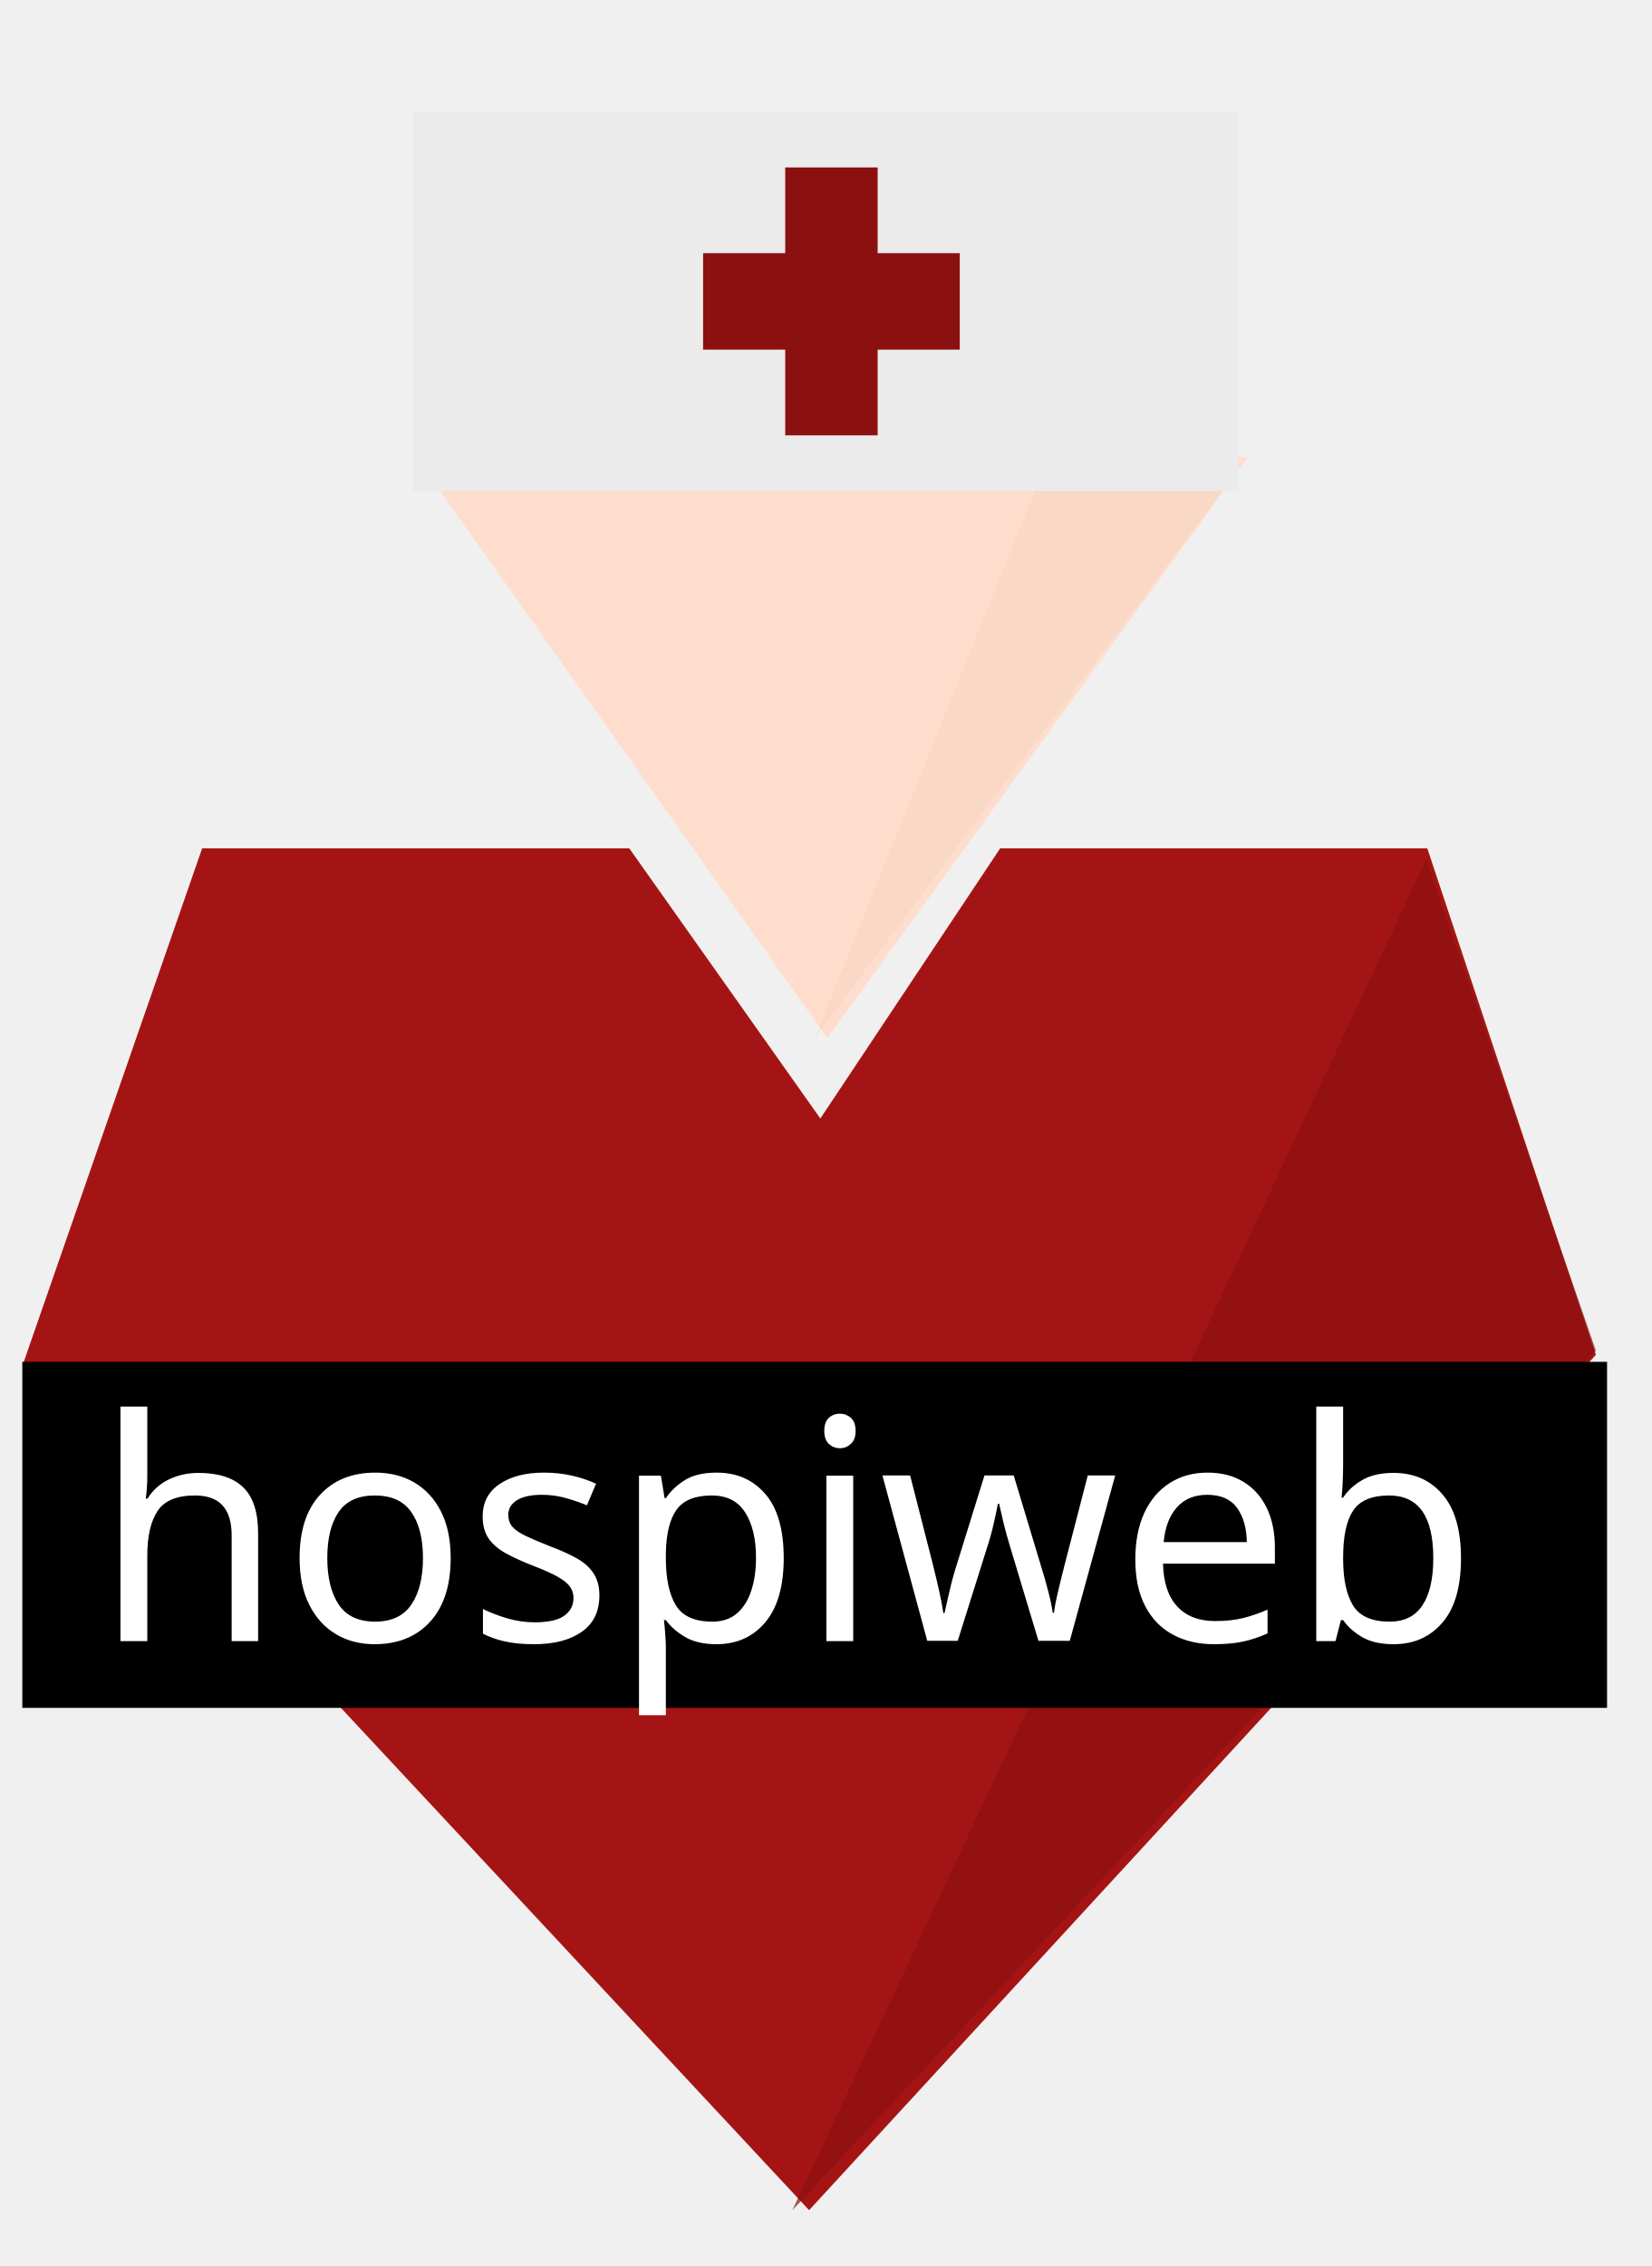
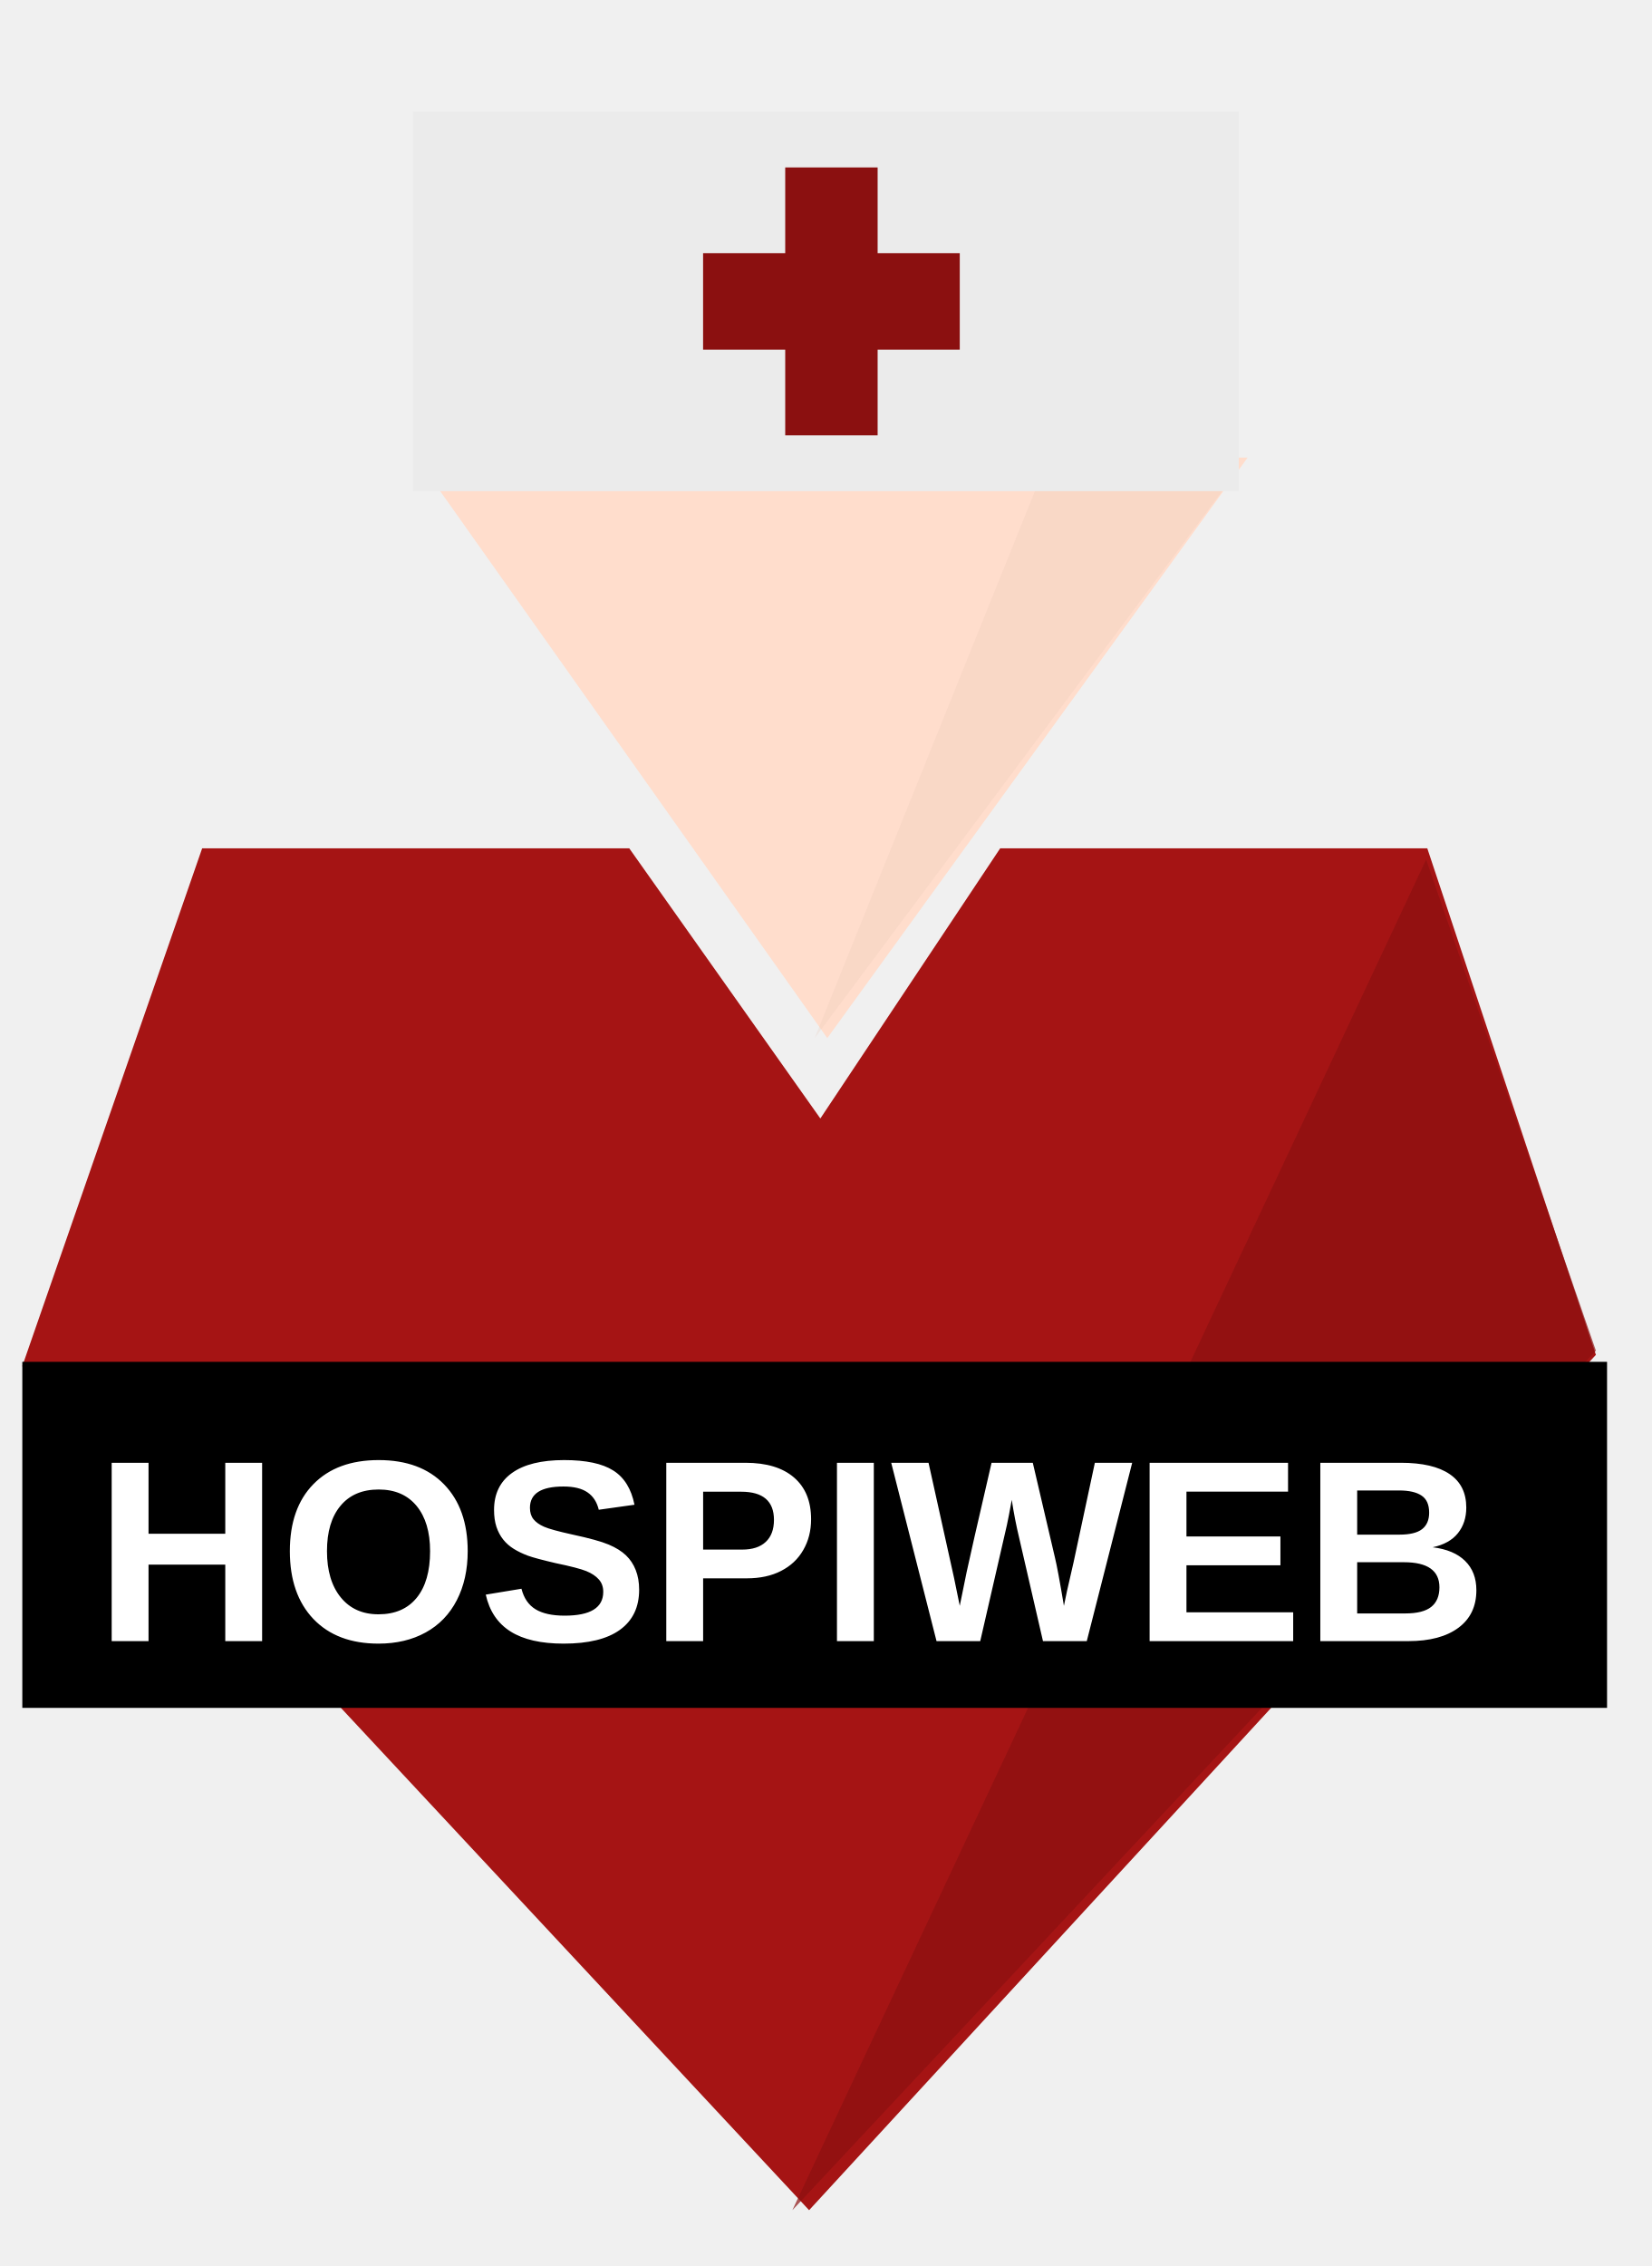
<svg xmlns="http://www.w3.org/2000/svg" width="148" height="203" viewBox="0 0 148 203">
  <defs>
    <style>
      .cls-1 {
        fill: #a51414;
      }

      .cls-1, .cls-2, .cls-3, .cls-5, .cls-6 {
        fill-rule: evenodd;
      }

      .cls-2 {
        fill: #fdc;
      }

      .cls-3 {
        fill: #e7c6b5;
        opacity: 0.25;
      }

      .cls-4 {
        fill: #ebebeb;
      }

      .cls-5, .cls-6 {
        fill: #8b1010;
      }

      .cls-6 {
        opacity: 0.7;
      }

      .cls-7 {
-         font-size: 50px;
+         font-size: 42px;
        fill: #fff;
-         font-family: Pixel;
+         font-family: Arial;
+         font-weight: bold;
      }
    </style>
  </defs>
  <path class="cls-1" d="M2,122.38L18.114,76H56.386l17.121,24.2L89.621,76h38.272L143,121.372,72.5,198Z" />
  <path id="Polygon_1" data-name="Polygon 1" class="cls-2" d="M111.792,40.994L74.129,93,37.466,41.207Z" />
  <path class="cls-3" d="M73,93l20.54-51H111Z" />
  <rect class="cls-4" x="37" y="10" width="74" height="34" />
  <path class="cls-5" d="M63,22.68h7.36V15h8.28v7.68H86v8.64H78.64V39H70.36V31.32H63V22.68Z" />
  <path class="cls-6" d="M71,198L127.789,77,143,121Z" />
  <rect x="2" y="122" width="142" height="31" />
-   <text id="hospiweb" class="cls-7" transform="translate(8.472 147.02) scale(0.546 0.553)">hospiweb</text>
+   <text id="hospiweb" class="cls-7" transform="translate(8.472 147.02) scale(0.546 0.553)">HOSPIWEB</text>
</svg>
